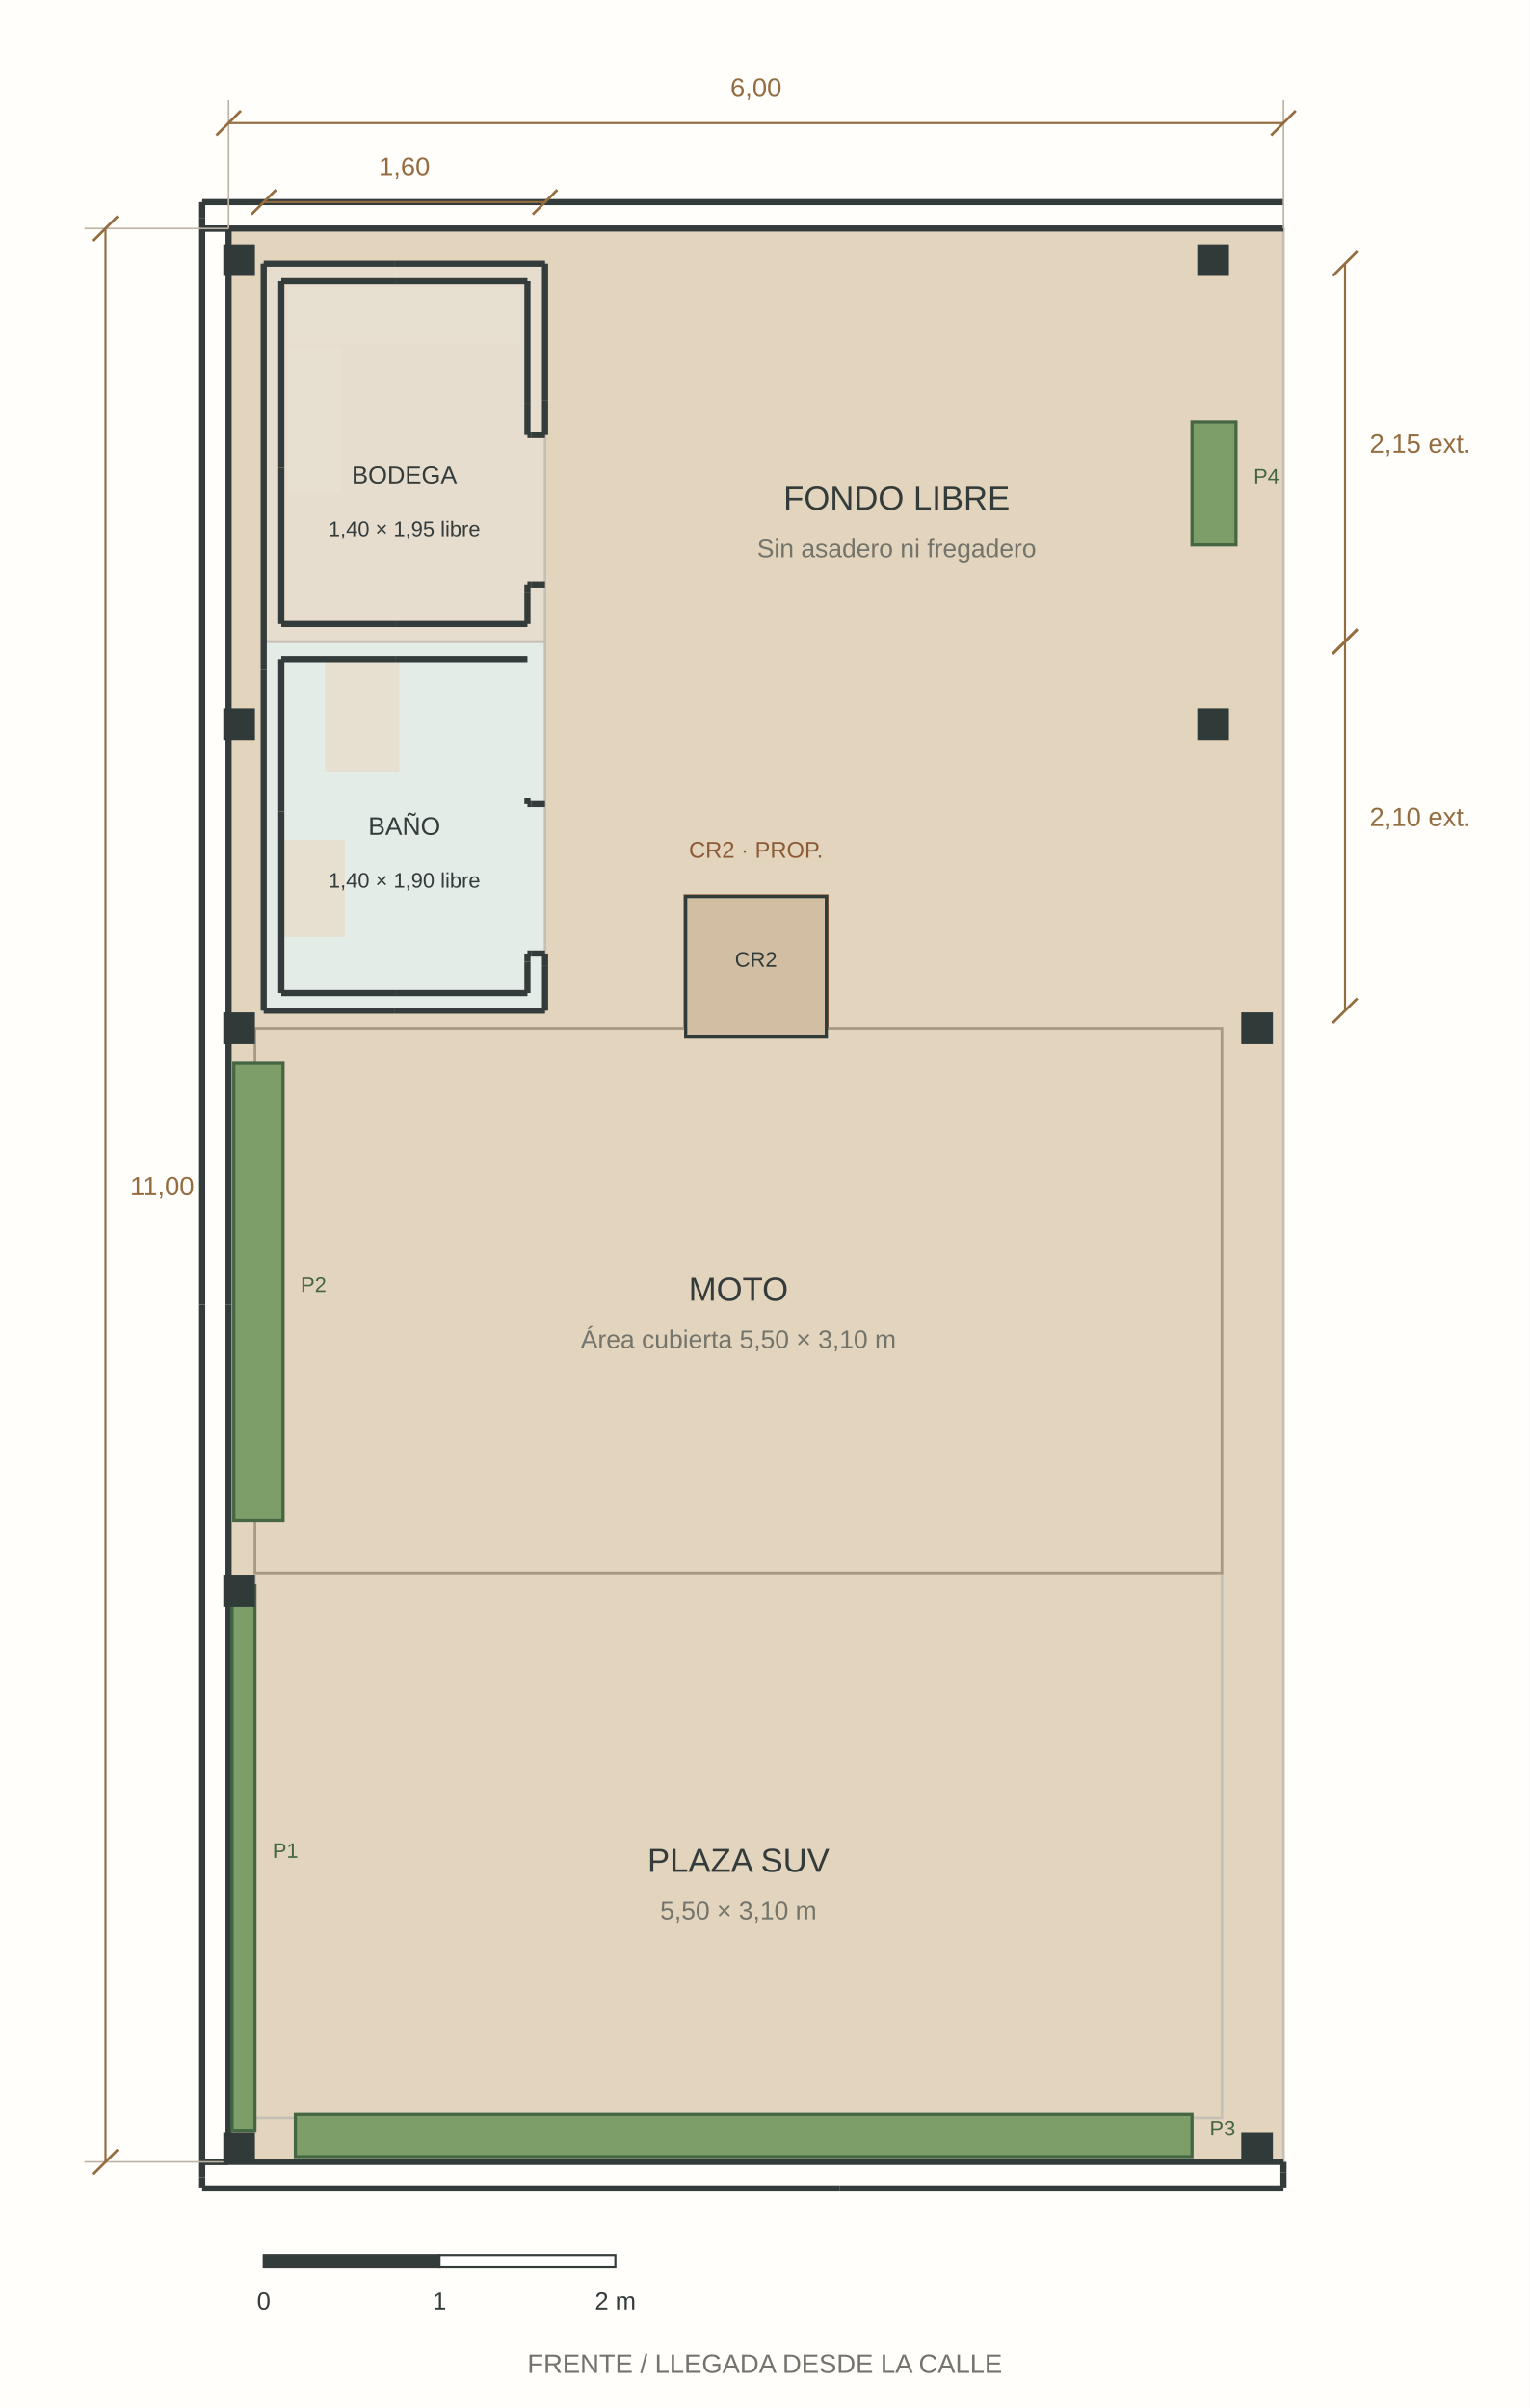
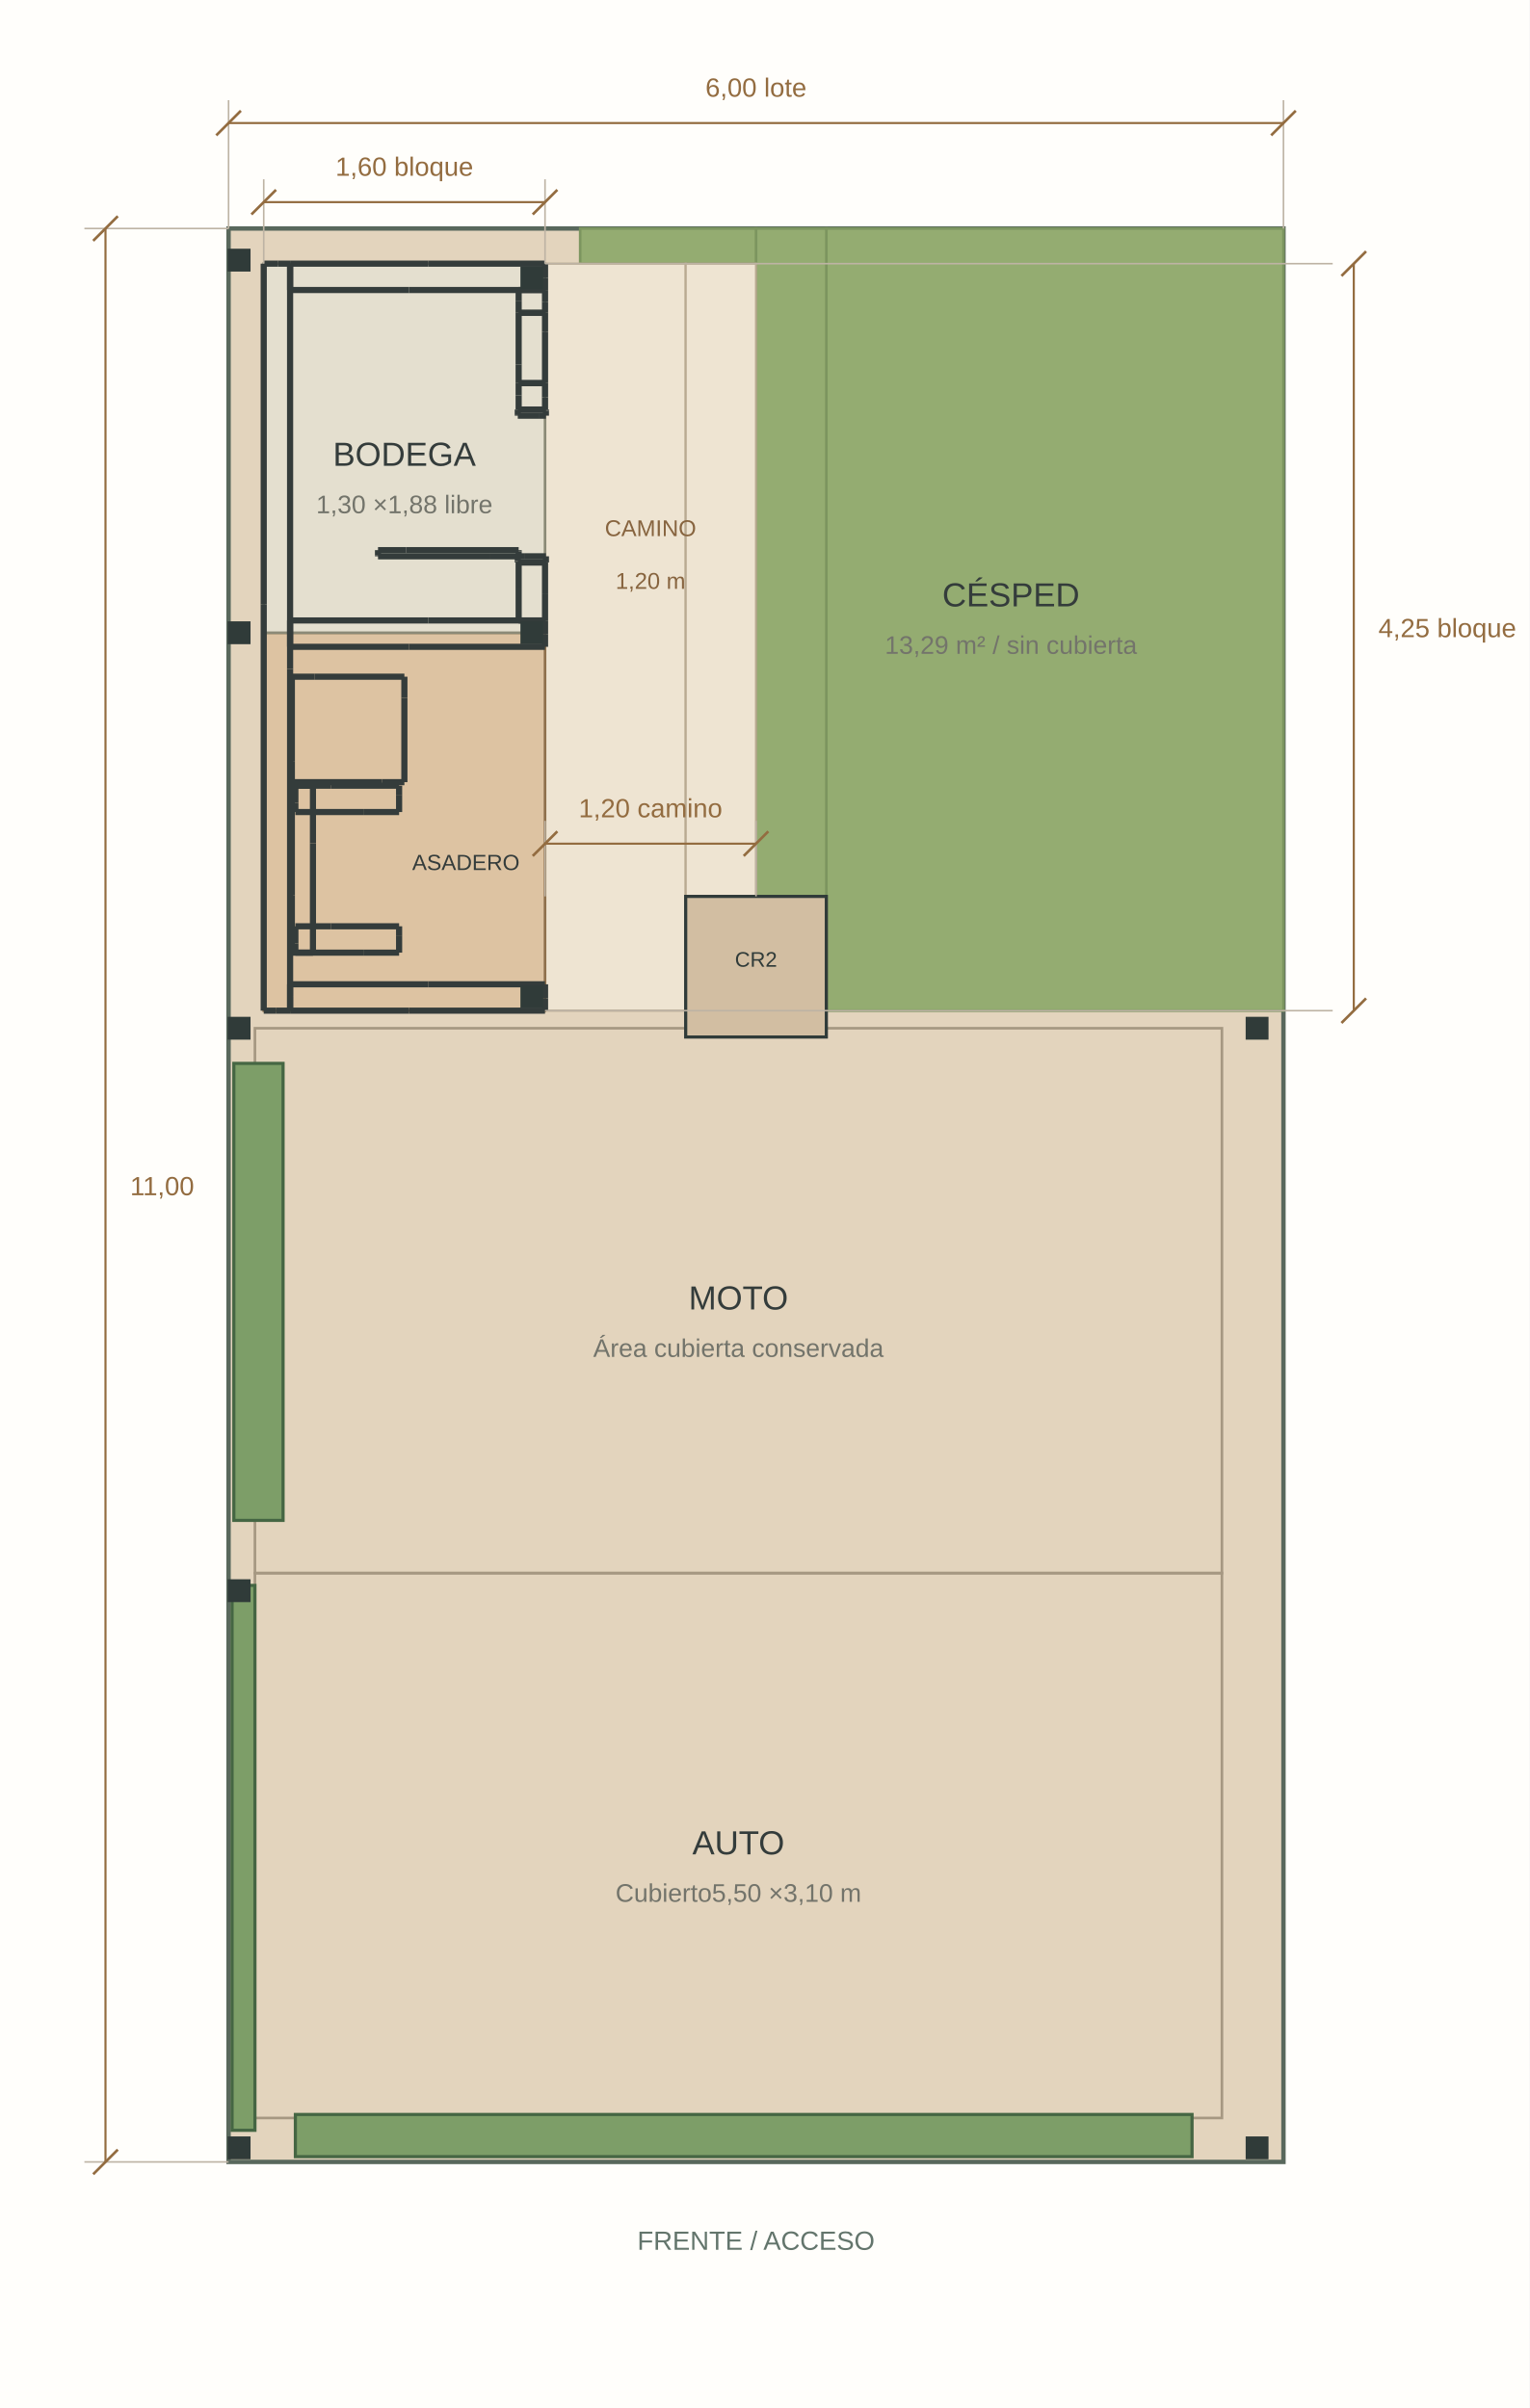
- <svg xmlns="http://www.w3.org/2000/svg" viewBox="0 0 696 1096.0" role="img" aria-label="Patio · auto, moto y fondo libre">
+ <svg xmlns="http://www.w3.org/2000/svg" viewBox="0 0 696 1096.0" role="img" aria-label="Patio · jardín, camino, asadero y bodega">
  <rect width="100%" height="100%" fill="#fffefb" />
-   <polygon points="104.0,984.0 584.0,984.0 584.0,104.0 104.0,104.0" fill="#e3d4bd" stroke="#c4c0b6" stroke-width="1.2" />
-   <polygon points="116.0,964.0 556.0,964.0 556.0,716.0 116.0,716.0" fill="#e3d4bd" stroke="#c4c0b6" stroke-width="1.2" />
-   <polygon points="120.0,460.0 248.0,460.0 248.0,292.0 120.0,292.0" fill="#e4ece7" stroke="#c4c0b6" stroke-width="1.2" />
-   <polygon points="120.0,292.0 248.0,292.0 248.0,120.0 120.0,120.0" fill="#e6ddcf" stroke="#c4c0b6" stroke-width="1.2" />
-   <polygon points="153.6,305.6 176.0,305.6 153.6,324.8" fill="#e7dfd0" stroke="none" stroke-width="0.64" data-plan-furniture="true" />
-   <polygon points="153.6,324.8 176.0,305.6 176.0,324.8" fill="#e7dfd0" stroke="none" stroke-width="0.64" data-plan-furniture="true" />
-   <polygon points="176.0,305.6 153.6,305.6 153.6,324.8" fill="#e7dfd0" stroke="none" stroke-width="0.64" data-plan-furniture="true" />
-   <polygon points="176.0,305.6 153.6,324.8 176.0,324.8" fill="#e7dfd0" stroke="none" stroke-width="0.64" data-plan-furniture="true" />
-   <polygon points="176.0,345.6 153.6,345.6 148.0,351.2" fill="#e7dfd0" stroke="none" stroke-width="0.64" data-plan-furniture="true" />
-   <polygon points="181.6,351.2 176.0,345.6 148.0,351.2" fill="#e7dfd0" stroke="none" stroke-width="0.64" data-plan-furniture="true" />
-   <polygon points="153.6,317.6 148.0,351.2 153.6,345.6" fill="#e7dfd0" stroke="none" stroke-width="0.64" data-plan-furniture="true" />
-   <polygon points="148.0,300.8 148.0,351.2 153.6,317.6" fill="#e7dfd0" stroke="none" stroke-width="0.64" data-plan-furniture="true" />
-   <polygon points="176.0,317.6 176.0,345.6 181.6,351.2" fill="#e7dfd0" stroke="none" stroke-width="0.64" data-plan-furniture="true" />
-   <polygon points="176.0,317.6 148.0,300.8 153.6,317.6" fill="#e7dfd0" stroke="none" stroke-width="0.64" data-plan-furniture="true" />
-   <polygon points="181.6,300.8 176.0,317.6 181.6,351.2" fill="#e7dfd0" stroke="none" stroke-width="0.64" data-plan-furniture="true" />
-   <polygon points="181.6,300.8 148.0,300.8 176.0,317.6" fill="#e7dfd0" stroke="none" stroke-width="0.64" data-plan-furniture="true" />
-   <polygon points="148.0,300.8 181.6,300.8 148.0,351.2" fill="#e7dfd0" stroke="none" stroke-width="0.64" data-plan-furniture="true" />
-   <polygon points="148.0,351.2 181.6,300.8 181.6,351.2" fill="#e7dfd0" stroke="none" stroke-width="0.64" data-plan-furniture="true" />
-   <polygon points="153.6,317.6 153.6,345.6 176.0,345.6" fill="#e7dfd0" stroke="none" stroke-width="0.64" data-plan-furniture="true" />
-   <polygon points="176.0,317.6 153.6,317.6 176.0,345.6" fill="#e7dfd0" stroke="none" stroke-width="0.64" data-plan-furniture="true" />
-   <polygon points="149.6,302.4 180.0,312.0 149.6,312.0" fill="#e7dfd0" stroke="none" stroke-width="0.64" data-plan-furniture="true" />
-   <polygon points="149.6,302.4 180.0,302.4 180.0,312.0" fill="#e7dfd0" stroke="none" stroke-width="0.64" data-plan-furniture="true" />
-   <polygon points="180.0,312.0 149.6,302.4 149.6,312.0" fill="#e7dfd0" stroke="none" stroke-width="0.64" data-plan-furniture="true" />
-   <polygon points="180.0,302.4 149.6,302.4 180.0,312.0" fill="#e7dfd0" stroke="none" stroke-width="0.64" data-plan-furniture="true" />
-   <polygon points="152.8,422.4 132.0,422.4 128.0,426.4" fill="#e7dfd0" stroke="none" stroke-width="0.64" data-plan-furniture="true" />
-   <polygon points="156.8,426.4 152.8,422.4 128.0,426.4" fill="#e7dfd0" stroke="none" stroke-width="0.64" data-plan-furniture="true" />
-   <polygon points="132.0,386.4 128.0,426.4 132.0,422.4" fill="#e7dfd0" stroke="none" stroke-width="0.64" data-plan-furniture="true" />
-   <polygon points="128.0,382.4 128.0,426.4 132.0,386.4" fill="#e7dfd0" stroke="none" stroke-width="0.64" data-plan-furniture="true" />
-   <polygon points="152.8,386.4 152.8,422.4 156.8,426.4" fill="#e7dfd0" stroke="none" stroke-width="0.64" data-plan-furniture="true" />
-   <polygon points="152.8,386.4 128.0,382.4 132.0,386.4" fill="#e7dfd0" stroke="none" stroke-width="0.64" data-plan-furniture="true" />
-   <polygon points="156.8,382.4 152.8,386.4 156.8,426.4" fill="#e7dfd0" stroke="none" stroke-width="0.64" data-plan-furniture="true" />
-   <polygon points="156.8,382.4 128.0,382.4 152.8,386.4" fill="#e7dfd0" stroke="none" stroke-width="0.64" data-plan-furniture="true" />
-   <polygon points="128.0,426.4 128.0,382.4 156.8,426.4" fill="#e7dfd0" stroke="none" stroke-width="0.64" data-plan-furniture="true" />
-   <polygon points="128.0,382.4 156.8,382.4 156.8,426.4" fill="#e7dfd0" stroke="none" stroke-width="0.64" data-plan-furniture="true" />
-   <polygon points="152.8,386.4 132.0,386.4 132.0,422.4" fill="#e7dfd0" stroke="none" stroke-width="0.64" data-plan-furniture="true" />
-   <polygon points="152.8,386.4 132.0,422.4 152.8,422.4" fill="#e7dfd0" stroke="none" stroke-width="0.64" data-plan-furniture="true" />
-   <polygon points="131.2,130.4 236.8,130.4 131.2,156.0" fill="#e7dfd0" stroke="none" stroke-width="0.64" data-plan-furniture="true" />
-   <polygon points="131.2,156.0 236.8,130.4 236.8,156.0" fill="#e7dfd0" stroke="none" stroke-width="0.64" data-plan-furniture="true" />
-   <polygon points="236.8,130.4 131.2,130.4 131.2,156.0" fill="#e7dfd0" stroke="none" stroke-width="0.64" data-plan-furniture="true" />
-   <polygon points="236.8,130.4 131.2,156.0 236.8,156.0" fill="#e7dfd0" stroke="none" stroke-width="0.64" data-plan-furniture="true" />
-   <polygon points="131.2,130.4 236.8,130.4 131.2,156.0" fill="#e7dfd0" stroke="none" stroke-width="0.64" data-plan-furniture="true" />
-   <polygon points="131.2,156.0 236.8,130.4 236.8,156.0" fill="#e7dfd0" stroke="none" stroke-width="0.64" data-plan-furniture="true" />
-   <polygon points="236.8,130.4 131.2,130.4 131.2,156.0" fill="#e7dfd0" stroke="none" stroke-width="0.64" data-plan-furniture="true" />
-   <polygon points="236.8,130.4 131.2,156.0 236.8,156.0" fill="#e7dfd0" stroke="none" stroke-width="0.64" data-plan-furniture="true" />
-   <polygon points="131.2,130.4 236.8,130.4 131.2,156.0" fill="#e7dfd0" stroke="none" stroke-width="0.64" data-plan-furniture="true" />
-   <polygon points="131.2,156.0 236.8,130.4 236.8,156.0" fill="#e7dfd0" stroke="none" stroke-width="0.64" data-plan-furniture="true" />
-   <polygon points="236.8,130.4 131.2,130.4 131.2,156.0" fill="#e7dfd0" stroke="none" stroke-width="0.64" data-plan-furniture="true" />
-   <polygon points="236.8,130.4 131.2,156.0 236.8,156.0" fill="#e7dfd0" stroke="none" stroke-width="0.64" data-plan-furniture="true" />
-   <polygon points="131.2,130.4 236.8,130.4 131.2,156.0" fill="#e7dfd0" stroke="none" stroke-width="0.64" data-plan-furniture="true" />
-   <polygon points="131.2,156.0 236.8,130.4 236.8,156.0" fill="#e7dfd0" stroke="none" stroke-width="0.64" data-plan-furniture="true" />
-   <polygon points="236.8,130.4 131.2,130.4 131.2,156.0" fill="#e7dfd0" stroke="none" stroke-width="0.64" data-plan-furniture="true" />
-   <polygon points="236.8,130.4 131.2,156.0 236.8,156.0" fill="#e7dfd0" stroke="none" stroke-width="0.64" data-plan-furniture="true" />
-   <polygon points="131.2,157.6 155.2,157.6 131.2,224.0" fill="#e7dfd0" stroke="none" stroke-width="0.64" data-plan-furniture="true" />
-   <polygon points="131.2,224.0 155.2,157.6 155.2,224.0" fill="#e7dfd0" stroke="none" stroke-width="0.64" data-plan-furniture="true" />
-   <polygon points="155.2,157.6 131.2,157.6 131.2,224.0" fill="#e7dfd0" stroke="none" stroke-width="0.64" data-plan-furniture="true" />
-   <polygon points="155.2,157.6 131.2,224.0 155.2,224.0" fill="#e7dfd0" stroke="none" stroke-width="0.64" data-plan-furniture="true" />
-   <polygon points="131.2,157.6 155.2,157.6 131.2,224.0" fill="#e7dfd0" stroke="none" stroke-width="0.64" data-plan-furniture="true" />
-   <polygon points="131.2,224.0 155.2,157.6 155.2,224.0" fill="#e7dfd0" stroke="none" stroke-width="0.64" data-plan-furniture="true" />
-   <polygon points="155.2,157.6 131.2,157.6 131.2,224.0" fill="#e7dfd0" stroke="none" stroke-width="0.64" data-plan-furniture="true" />
-   <polygon points="155.2,157.6 131.2,224.0 155.2,224.0" fill="#e7dfd0" stroke="none" stroke-width="0.64" data-plan-furniture="true" />
-   <polygon points="131.2,157.6 155.2,157.6 131.2,224.0" fill="#e7dfd0" stroke="none" stroke-width="0.64" data-plan-furniture="true" />
-   <polygon points="131.2,224.0 155.2,157.6 155.2,224.0" fill="#e7dfd0" stroke="none" stroke-width="0.64" data-plan-furniture="true" />
-   <polygon points="155.2,157.6 131.2,157.6 131.2,224.0" fill="#e7dfd0" stroke="none" stroke-width="0.64" data-plan-furniture="true" />
-   <polygon points="155.2,157.6 131.2,224.0 155.2,224.0" fill="#e7dfd0" stroke="none" stroke-width="0.64" data-plan-furniture="true" />
-   <polygon points="131.2,157.6 155.2,157.6 131.2,224.0" fill="#e7dfd0" stroke="none" stroke-width="0.64" data-plan-furniture="true" />
-   <polygon points="131.2,224.0 155.2,157.6 155.2,224.0" fill="#e7dfd0" stroke="none" stroke-width="0.64" data-plan-furniture="true" />
-   <polygon points="155.2,157.6 131.2,157.6 131.2,224.0" fill="#e7dfd0" stroke="none" stroke-width="0.64" data-plan-furniture="true" />
-   <polygon points="155.2,157.6 131.2,224.0 155.2,224.0" fill="#e7dfd0" stroke="none" stroke-width="0.64" data-plan-furniture="true" />
-   <polyline points="248.0,198.0 248.0,182.02" fill="none" stroke="#343c3b" stroke-width="2.8" />
-   <polyline points="248.0,182.02 248.0,120.0" fill="none" stroke="#343c3b" stroke-width="2.8" />
-   <polyline points="248.0,439.327 248.0,434.0" fill="none" stroke="#343c3b" stroke-width="2.8" />
-   <polyline points="248.0,460.0 248.0,439.327" fill="none" stroke="#343c3b" stroke-width="2.8" />
-   <polyline points="179.697,460.0 120.0,460.0" fill="none" stroke="#343c3b" stroke-width="2.8" />
-   <polyline points="248.0,460.0 179.697,460.0" fill="none" stroke="#343c3b" stroke-width="2.8" />
-   <polyline points="248.0,120.0 179.697,120.0" fill="none" stroke="#343c3b" stroke-width="2.8" />
-   <polyline points="179.697,120.0 120.0,120.0" fill="none" stroke="#343c3b" stroke-width="2.8" />
-   <polyline points="120.0,460.0 120.0,304.979" fill="none" stroke="#343c3b" stroke-width="2.8" />
-   <polyline points="120.0,304.979 120.0,120.0" fill="none" stroke="#343c3b" stroke-width="2.8" />
-   <polyline points="240.0,284.0 180.16,284.0" fill="none" stroke="#343c3b" stroke-width="2.8" />
-   <polyline points="180.16,284.0 128.0,284.0" fill="none" stroke="#343c3b" stroke-width="2.8" />
-   <polyline points="240.0,183.659 240.0,128.0" fill="none" stroke="#343c3b" stroke-width="2.8" />
-   <polyline points="240.0,198.0 240.0,183.659" fill="none" stroke="#343c3b" stroke-width="2.8" />
-   <polyline points="240.0,269.688 240.0,266.0" fill="none" stroke="#343c3b" stroke-width="2.8" />
-   <polyline points="240.0,284.0 240.0,269.688" fill="none" stroke="#343c3b" stroke-width="2.8" />
-   <polyline points="180.16,128.0 128.0,128.0" fill="none" stroke="#343c3b" stroke-width="2.8" />
-   <polyline points="240.0,128.0 180.16,128.0" fill="none" stroke="#343c3b" stroke-width="2.8" />
-   <polyline points="128.0,212.773 128.0,128.0" fill="none" stroke="#343c3b" stroke-width="2.8" />
-   <polyline points="128.0,284.0 128.0,212.773" fill="none" stroke="#343c3b" stroke-width="2.8" />
-   <polyline points="240.0,452.0 180.16,452.0" fill="none" stroke="#343c3b" stroke-width="2.8" />
-   <polyline points="180.16,452.0 128.0,452.0" fill="none" stroke="#343c3b" stroke-width="2.8" />
-   <polyline points="240.0,437.688 240.0,434.0" fill="none" stroke="#343c3b" stroke-width="2.8" />
-   <polyline points="240.0,452.0 240.0,437.688" fill="none" stroke="#343c3b" stroke-width="2.8" />
-   <polyline points="240.0,366.0 240.0,363.076" fill="none" stroke="#343c3b" stroke-width="2.8" />
-   <polyline points="128.0,452.0 128.0,369.401" fill="none" stroke="#343c3b" stroke-width="2.8" />
-   <polyline points="128.0,369.401 128.0,300.0" fill="none" stroke="#343c3b" stroke-width="2.8" />
-   <polyline points="180.16,300.0 128.0,300.0" fill="none" stroke="#343c3b" stroke-width="2.8" />
-   <polyline points="240.0,300.0 180.16,300.0" fill="none" stroke="#343c3b" stroke-width="2.8" />
-   <polyline points="241.639,198.0 240.0,198.0" fill="none" stroke="#343c3b" stroke-width="2.8" />
-   <polyline points="248.0,198.0 241.639,198.0" fill="none" stroke="#343c3b" stroke-width="2.8" />
-   <polyline points="241.639,266.0 240.0,266.0" fill="none" stroke="#343c3b" stroke-width="2.8" />
-   <polyline points="248.0,266.0 241.639,266.0" fill="none" stroke="#343c3b" stroke-width="2.8" />
-   <polyline points="241.639,434.0 240.0,434.0" fill="none" stroke="#343c3b" stroke-width="2.8" />
-   <polyline points="248.0,434.0 241.639,434.0" fill="none" stroke="#343c3b" stroke-width="2.8" />
-   <polyline points="241.639,366.0 240.0,366.0" fill="none" stroke="#343c3b" stroke-width="2.8" />
-   <polyline points="248.0,366.0 241.639,366.0" fill="none" stroke="#343c3b" stroke-width="2.8" />
-   <polyline points="92.0,984.0 92.0,593.867" fill="none" stroke="#343c3b" stroke-width="2.8" />
-   <polyline points="92.0,593.867 92.0,104.0" fill="none" stroke="#343c3b" stroke-width="2.8" />
-   <polyline points="104.0,984.0 104.0,593.867" fill="none" stroke="#343c3b" stroke-width="2.8" />
-   <polyline points="104.0,593.867 104.0,104.0" fill="none" stroke="#343c3b" stroke-width="2.8" />
-   <polyline points="104.0,984.0 98.68,984.0" fill="none" stroke="#343c3b" stroke-width="2.8" />
-   <polyline points="98.68,984.0 92.0,984.0" fill="none" stroke="#343c3b" stroke-width="2.8" />
-   <polyline points="104.0,104.0 98.68,104.0" fill="none" stroke="#343c3b" stroke-width="2.8" />
-   <polyline points="98.68,104.0 92.0,104.0" fill="none" stroke="#343c3b" stroke-width="2.8" />
-   <polyline points="92.0,104.0 92.0,99.157" fill="none" stroke="#343c3b" stroke-width="2.8" />
-   <polyline points="92.0,99.157 92.0,92.0" fill="none" stroke="#343c3b" stroke-width="2.8" />
-   <polyline points="584.0,104.0 92.0,104.0" fill="none" stroke="#343c3b" stroke-width="2.8" />
-   <polyline points="584.0,92.0 92.0,92.0" fill="none" stroke="#343c3b" stroke-width="2.8" />
-   <polyline points="584.0,996.0 381.929,996.0" fill="none" stroke="#343c3b" stroke-width="2.8" />
-   <polyline points="381.929,996.0 92.0,996.0" fill="none" stroke="#343c3b" stroke-width="2.8" />
-   <polyline points="584.0,984.0 584.0,988.929" fill="none" stroke="#343c3b" stroke-width="2.8" />
-   <polyline points="584.0,988.929 584.0,996.0" fill="none" stroke="#343c3b" stroke-width="2.8" />
-   <polyline points="92.0,984.0 294.071,984.0" fill="none" stroke="#343c3b" stroke-width="2.8" />
-   <polyline points="294.071,984.0 584.0,984.0" fill="none" stroke="#343c3b" stroke-width="2.8" />
-   <polyline points="92.0,996.0 92.0,991.071" fill="none" stroke="#343c3b" stroke-width="2.8" />
-   <polyline points="92.0,991.071 92.0,984.0" fill="none" stroke="#343c3b" stroke-width="2.8" />
-   <text x="336.0" y="852.0" font-family="Arial,sans-serif" font-size="15.2" fill="#343c3b" text-anchor="middle">PLAZA SUV</text>
-   <text x="336.0" y="873.6" font-family="Arial,sans-serif" font-size="11.6" fill="#73746b" text-anchor="middle">5,50 × 3,10 m</text>
-   <text x="184.0" y="380.0" font-family="Arial,sans-serif" font-size="11.6" fill="#343c3b" text-anchor="middle">BAÑO</text>
-   <text x="184.0" y="404.0" font-family="Arial,sans-serif" font-size="9.6" fill="#343c3b" text-anchor="middle">1,40 × 1,90 libre</text>
-   <text x="184.0" y="220.0" font-family="Arial,sans-serif" font-size="11.2" fill="#343c3b" text-anchor="middle">BODEGA</text>
-   <text x="184.0" y="244.0" font-family="Arial,sans-serif" font-size="9.6" fill="#343c3b" text-anchor="middle">1,40 × 1,95 libre</text>
+   <polygon points="104.0,984.0 584.0,984.0 584.0,104.0 104.0,104.0" fill="#e3d4bd" stroke="#59685c" stroke-width="2.0" />
+   <polygon points="376.0,460.0 584.0,460.0 584.0,104.0 376.0,104.0" fill="#94ac71" stroke="#7c955f" stroke-width="1.2" />
+   <polygon points="344.0,408.0 376.0,408.0 376.0,104.0 344.0,104.0" fill="#94ac71" stroke="#7c955f" stroke-width="1.2" />
+   <polygon points="264.0,120.0 344.0,120.0 344.0,104.0 264.0,104.0" fill="#94ac71" stroke="#7c955f" stroke-width="1.2" />
+   <polygon points="248.0,460.0 312.0,460.0 312.0,120.0 248.0,120.0" fill="#eee4d2" stroke="#b9aa91" stroke-width="0.96" />
+   <polygon points="312.0,408.0 344.0,408.0 344.0,120.0 312.0,120.0" fill="#eee4d2" stroke="#b9aa91" stroke-width="0.96" />
+   <polygon points="120.0,460.0 248.0,460.0 248.0,288.0 120.0,288.0" fill="#ddc3a2" stroke="#8f714d" stroke-width="1.2" />
+   <polygon points="120.0,288.0 248.0,288.0 248.0,120.0 120.0,120.0" fill="#e4dfcf" stroke="#8b8a77" stroke-width="1.2" />
+   <polyline points="132.0,460.0 125.489,460.0" fill="none" stroke="#343c3b" stroke-width="2.8" />
+   <polyline points="125.489,460.0 120.0,460.0" fill="none" stroke="#343c3b" stroke-width="2.8" />
+   <polyline points="132.0,120.0 132.0,304.491" fill="none" stroke="#343c3b" stroke-width="2.8" />
+   <polyline points="132.0,304.491 132.0,460.0" fill="none" stroke="#343c3b" stroke-width="2.8" />
+   <polyline points="120.0,120.0 126.523,120.0" fill="none" stroke="#343c3b" stroke-width="2.8" />
+   <polyline points="126.523,120.0 132.0,120.0" fill="none" stroke="#343c3b" stroke-width="2.8" />
+   <polyline points="120.0,460.0 120.0,275.187" fill="none" stroke="#343c3b" stroke-width="2.8" />
+   <polyline points="120.0,275.187 120.0,120.0" fill="none" stroke="#343c3b" stroke-width="2.8" />
+   <polyline points="248.0,460.0 186.144,460.0" fill="none" stroke="#343c3b" stroke-width="2.8" />
+   <polyline points="186.144,460.0 132.0,460.0" fill="none" stroke="#343c3b" stroke-width="2.8" />
+   <polyline points="248.0,448.0 248.0,454.399" fill="none" stroke="#343c3b" stroke-width="2.8" />
+   <polyline points="248.0,454.399 248.0,460.0" fill="none" stroke="#343c3b" stroke-width="2.8" />
+   <polyline points="132.0,448.0 194.944,448.0" fill="none" stroke="#343c3b" stroke-width="2.8" />
+   <polyline points="194.944,448.0 248.0,448.0" fill="none" stroke="#343c3b" stroke-width="2.8" />
+   <polyline points="132.0,460.0 132.0,453.489" fill="none" stroke="#343c3b" stroke-width="2.8" />
+   <polyline points="132.0,453.489 132.0,448.0" fill="none" stroke="#343c3b" stroke-width="2.8" />
+   <polyline points="248.0,294.4 186.144,294.4" fill="none" stroke="#343c3b" stroke-width="2.8" />
+   <polyline points="186.144,294.4 132.0,294.4" fill="none" stroke="#343c3b" stroke-width="2.8" />
+   <polyline points="248.0,282.4 248.0,288.799" fill="none" stroke="#343c3b" stroke-width="2.8" />
+   <polyline points="248.0,288.799 248.0,294.4" fill="none" stroke="#343c3b" stroke-width="2.8" />
+   <polyline points="132.0,282.4 194.944,282.4" fill="none" stroke="#343c3b" stroke-width="2.8" />
+   <polyline points="194.944,282.4 248.0,282.4" fill="none" stroke="#343c3b" stroke-width="2.8" />
+   <polyline points="132.0,294.4 132.0,287.889" fill="none" stroke="#343c3b" stroke-width="2.8" />
+   <polyline points="132.0,287.889 132.0,282.4" fill="none" stroke="#343c3b" stroke-width="2.8" />
+   <polyline points="248.0,132.0 186.144,132.0" fill="none" stroke="#343c3b" stroke-width="2.8" />
+   <polyline points="186.144,132.0 132.0,132.0" fill="none" stroke="#343c3b" stroke-width="2.8" />
+   <polyline points="248.0,120.0 248.0,126.399" fill="none" stroke="#343c3b" stroke-width="2.8" />
+   <polyline points="248.0,126.399 248.0,132.0" fill="none" stroke="#343c3b" stroke-width="2.8" />
+   <polyline points="132.0,120.0 194.944,120.0" fill="none" stroke="#343c3b" stroke-width="2.8" />
+   <polyline points="194.944,120.0 248.0,120.0" fill="none" stroke="#343c3b" stroke-width="2.8" />
+   <polyline points="132.0,132.0 132.0,125.489" fill="none" stroke="#343c3b" stroke-width="2.8" />
+   <polyline points="132.0,125.489 132.0,120.0" fill="none" stroke="#343c3b" stroke-width="2.8" />
+   <polyline points="248.0,282.4 241.601,282.4" fill="none" stroke="#343c3b" stroke-width="2.8" />
+   <polyline points="241.601,282.4 236.0,282.4" fill="none" stroke="#343c3b" stroke-width="2.8" />
+   <polyline points="248.0,256.0 248.0,270.078" fill="none" stroke="#343c3b" stroke-width="2.8" />
+   <polyline points="248.0,270.078 248.0,282.4" fill="none" stroke="#343c3b" stroke-width="2.8" />
+   <polyline points="236.0,256.0 242.411,256.0" fill="none" stroke="#343c3b" stroke-width="2.8" />
+   <polyline points="242.411,256.0 248.0,256.0" fill="none" stroke="#343c3b" stroke-width="2.8" />
+   <polyline points="236.0,282.4 236.0,268.296" fill="none" stroke="#343c3b" stroke-width="2.8" />
+   <polyline points="236.0,268.296 236.0,256.0" fill="none" stroke="#343c3b" stroke-width="2.8" />
+   <polyline points="248.0,186.4 241.601,186.4" fill="none" stroke="#343c3b" stroke-width="2.8" />
+   <polyline points="241.601,186.4 236.0,186.4" fill="none" stroke="#343c3b" stroke-width="2.8" />
+   <polyline points="248.0,174.4 248.0,180.799" fill="none" stroke="#343c3b" stroke-width="2.8" />
+   <polyline points="248.0,180.799 248.0,186.4" fill="none" stroke="#343c3b" stroke-width="2.8" />
+   <polyline points="236.0,174.4 242.411,174.4" fill="none" stroke="#343c3b" stroke-width="2.8" />
+   <polyline points="242.411,174.4 248.0,174.4" fill="none" stroke="#343c3b" stroke-width="2.8" />
+   <polyline points="236.0,186.4 236.0,179.989" fill="none" stroke="#343c3b" stroke-width="2.8" />
+   <polyline points="236.0,179.989 236.0,174.4" fill="none" stroke="#343c3b" stroke-width="2.8" />
+   <polyline points="248.0,142.4 241.601,142.4" fill="none" stroke="#343c3b" stroke-width="2.8" />
+   <polyline points="241.601,142.4 236.0,142.4" fill="none" stroke="#343c3b" stroke-width="2.8" />
+   <polyline points="248.0,132.0 248.0,137.546" fill="none" stroke="#343c3b" stroke-width="2.8" />
+   <polyline points="248.0,137.546 248.0,142.4" fill="none" stroke="#343c3b" stroke-width="2.8" />
+   <polyline points="236.0,132.0 242.411,132.0" fill="none" stroke="#343c3b" stroke-width="2.8" />
+   <polyline points="242.411,132.0 248.0,132.0" fill="none" stroke="#343c3b" stroke-width="2.8" />
+   <polyline points="236.0,142.4 236.0,136.844" fill="none" stroke="#343c3b" stroke-width="2.8" />
+   <polyline points="236.0,136.844 236.0,132.0" fill="none" stroke="#343c3b" stroke-width="2.8" />
+   <polyline points="248.0,174.4 244.8,174.4" fill="none" stroke="#343c3b" stroke-width="2.8" />
+   <polyline points="244.8,174.4 236.0,174.4" fill="none" stroke="#343c3b" stroke-width="2.8" />
+   <polyline points="248.0,142.4 248.0,150.933" fill="none" stroke="#343c3b" stroke-width="2.8" />
+   <polyline points="248.0,150.933 248.0,174.4" fill="none" stroke="#343c3b" stroke-width="2.8" />
+   <polyline points="236.0,142.4 239.2,142.4" fill="none" stroke="#343c3b" stroke-width="2.8" />
+   <polyline points="239.2,142.4 248.0,142.4" fill="none" stroke="#343c3b" stroke-width="2.8" />
+   <polyline points="236.0,174.4 236.0,165.867" fill="none" stroke="#343c3b" stroke-width="2.8" />
+   <polyline points="236.0,165.867 236.0,142.4" fill="none" stroke="#343c3b" stroke-width="2.8" />
+   <polyline points="236.0,253.2 223.138,253.2" fill="none" stroke="#343c3b" stroke-width="2.8" />
+   <polyline points="223.138,253.2 172.0,253.2" fill="none" stroke="#343c3b" stroke-width="2.8" />
+   <polyline points="236.0,250.4 236.0,250.963" fill="none" stroke="#343c3b" stroke-width="2.8" />
+   <polyline points="236.0,250.963 236.0,253.2" fill="none" stroke="#343c3b" stroke-width="2.8" />
+   <polyline points="172.0,250.4 184.862,250.4" fill="none" stroke="#343c3b" stroke-width="2.8" />
+   <polyline points="184.862,250.4 236.0,250.4" fill="none" stroke="#343c3b" stroke-width="2.8" />
+   <polyline points="172.0,253.2 172.0,252.637" fill="none" stroke="#343c3b" stroke-width="2.8" />
+   <polyline points="172.0,252.637 172.0,250.4" fill="none" stroke="#343c3b" stroke-width="2.8" />
+   <polyline points="248.4,256.0 245.492,256.0" fill="none" stroke="#343c3b" stroke-width="2.8" />
+   <polyline points="245.492,256.0 235.6,256.0" fill="none" stroke="#343c3b" stroke-width="2.8" />
+   <polyline points="248.4,253.2 248.4,253.836" fill="none" stroke="#343c3b" stroke-width="2.8" />
+   <polyline points="248.4,253.836 248.4,256.0" fill="none" stroke="#343c3b" stroke-width="2.8" />
+   <polyline points="235.6,253.2 238.508,253.2" fill="none" stroke="#343c3b" stroke-width="2.8" />
+   <polyline points="238.508,253.2 248.4,253.2" fill="none" stroke="#343c3b" stroke-width="2.8" />
+   <polyline points="235.6,256.0 235.6,255.364" fill="none" stroke="#343c3b" stroke-width="2.8" />
+   <polyline points="235.6,255.364 235.6,253.2" fill="none" stroke="#343c3b" stroke-width="2.8" />
+   <polyline points="248.4,189.2 245.492,189.2" fill="none" stroke="#343c3b" stroke-width="2.8" />
+   <polyline points="245.492,189.2 235.6,189.2" fill="none" stroke="#343c3b" stroke-width="2.8" />
+   <polyline points="248.4,186.4 248.4,187.036" fill="none" stroke="#343c3b" stroke-width="2.8" />
+   <polyline points="248.4,187.036 248.4,189.2" fill="none" stroke="#343c3b" stroke-width="2.8" />
+   <polyline points="235.6,186.4 238.508,186.4" fill="none" stroke="#343c3b" stroke-width="2.8" />
+   <polyline points="238.508,186.4 248.4,186.4" fill="none" stroke="#343c3b" stroke-width="2.8" />
+   <polyline points="235.6,189.2 235.6,188.564" fill="none" stroke="#343c3b" stroke-width="2.8" />
+   <polyline points="235.6,188.564 235.6,186.4" fill="none" stroke="#343c3b" stroke-width="2.8" />
+   <polyline points="181.6,433.6 165.324,433.6" fill="none" stroke="#343c3b" stroke-width="2.8" />
+   <polyline points="165.324,433.6 134.4,433.6" fill="none" stroke="#343c3b" stroke-width="2.8" />
+   <polyline points="181.6,421.6 181.6,425.738" fill="none" stroke="#343c3b" stroke-width="2.8" />
+   <polyline points="181.6,425.738 181.6,433.6" fill="none" stroke="#343c3b" stroke-width="2.8" />
+   <polyline points="134.4,421.6 150.676,421.6" fill="none" stroke="#343c3b" stroke-width="2.8" />
+   <polyline points="150.676,421.6 181.6,421.6" fill="none" stroke="#343c3b" stroke-width="2.8" />
+   <polyline points="134.4,433.6 134.4,429.462" fill="none" stroke="#343c3b" stroke-width="2.8" />
+   <polyline points="134.4,429.462 134.4,421.6" fill="none" stroke="#343c3b" stroke-width="2.8" />
+   <polyline points="181.6,369.6 165.324,369.6" fill="none" stroke="#343c3b" stroke-width="2.8" />
+   <polyline points="165.324,369.6 134.4,369.6" fill="none" stroke="#343c3b" stroke-width="2.8" />
+   <polyline points="181.6,357.6 181.6,361.738" fill="none" stroke="#343c3b" stroke-width="2.8" />
+   <polyline points="181.6,361.738 181.6,369.6" fill="none" stroke="#343c3b" stroke-width="2.8" />
+   <polyline points="134.4,357.6 150.676,357.6" fill="none" stroke="#343c3b" stroke-width="2.8" />
+   <polyline points="150.676,357.6 181.6,357.6" fill="none" stroke="#343c3b" stroke-width="2.8" />
+   <polyline points="134.4,369.6 134.4,365.462" fill="none" stroke="#343c3b" stroke-width="2.8" />
+   <polyline points="134.4,365.462 134.4,357.6" fill="none" stroke="#343c3b" stroke-width="2.8" />
+   <polyline points="142.4,433.6 139.09,433.6" fill="none" stroke="#343c3b" stroke-width="2.8" />
+   <polyline points="139.09,433.6 132.8,433.6" fill="none" stroke="#343c3b" stroke-width="2.8" />
+   <polyline points="142.4,357.6 142.4,383.807" fill="none" stroke="#343c3b" stroke-width="2.8" />
+   <polyline points="142.4,383.807 142.4,433.6" fill="none" stroke="#343c3b" stroke-width="2.8" />
+   <polyline points="132.8,357.6 136.11,357.6" fill="none" stroke="#343c3b" stroke-width="2.8" />
+   <polyline points="136.11,357.6 142.4,357.6" fill="none" stroke="#343c3b" stroke-width="2.8" />
+   <polyline points="132.8,433.6 132.8,407.393" fill="none" stroke="#343c3b" stroke-width="2.8" />
+   <polyline points="132.8,407.393 132.8,357.6" fill="none" stroke="#343c3b" stroke-width="2.8" />
+   <polyline points="184.0,356.0 173.76,356.0" fill="none" stroke="#343c3b" stroke-width="2.8" />
+   <polyline points="173.76,356.0 132.8,356.0" fill="none" stroke="#343c3b" stroke-width="2.8" />
+   <polyline points="184.0,308.0 184.0,317.6" fill="none" stroke="#343c3b" stroke-width="2.8" />
+   <polyline points="184.0,317.6 184.0,356.0" fill="none" stroke="#343c3b" stroke-width="2.8" />
+   <polyline points="132.8,308.0 143.04,308.0" fill="none" stroke="#343c3b" stroke-width="2.8" />
+   <polyline points="143.04,308.0 184.0,308.0" fill="none" stroke="#343c3b" stroke-width="2.8" />
+   <polyline points="132.8,356.0 132.8,346.4" fill="none" stroke="#343c3b" stroke-width="2.8" />
+   <polyline points="132.8,346.4 132.8,308.0" fill="none" stroke="#343c3b" stroke-width="2.8" />
+   <polygon points="116.0,964.0 556.0,964.0 556.0,716.0 116.0,716.0" fill="none" stroke="#a69882" stroke-width="1.2" />
+   <polygon points="116.0,716.0 556.0,716.0 556.0,468.0 116.0,468.0" fill="none" stroke="#a69882" stroke-width="1.2" />
+   <polygon points="105.6,969.6 116.0,969.6 116.0,721.6 105.6,721.6" fill="#7d9e68" stroke="#456643" stroke-width="1.44" />
+   <polygon points="106.4,692.0 128.8,692.0 128.8,484.0 106.4,484.0" fill="#7d9e68" stroke="#456643" stroke-width="1.44" />
+   <polygon points="134.4,981.6 542.4,981.6 542.4,962.4 134.4,962.4" fill="#7d9e68" stroke="#456643" stroke-width="1.44" />
+   <polygon points="104.0,982.4 113.6,982.4 113.6,972.8 104.0,972.8" fill="#303b39" stroke="#303b39" stroke-width="0.8" />
+   <polygon points="104.0,728.8 113.6,728.8 113.6,719.2 104.0,719.2" fill="#303b39" stroke="#303b39" stroke-width="0.8" />
+   <polygon points="104.0,472.8 113.6,472.8 113.6,463.2 104.0,463.2" fill="#303b39" stroke="#303b39" stroke-width="0.8" />
+   <polygon points="104.0,292.8 113.6,292.8 113.6,283.2 104.0,283.2" fill="#303b39" stroke="#303b39" stroke-width="0.8" />
+   <polygon points="104.0,123.2 113.6,123.2 113.6,113.6 104.0,113.6" fill="#303b39" stroke="#303b39" stroke-width="0.8" />
+   <polygon points="567.2,982.4 576.8,982.4 576.8,972.8 567.2,972.8" fill="#303b39" stroke="#303b39" stroke-width="0.8" />
+   <polygon points="567.2,472.8 576.8,472.8 576.8,463.2 567.2,463.2" fill="#303b39" stroke="#303b39" stroke-width="0.8" />
+   <polygon points="237.2,458.4 246.8,458.4 246.8,448.8 237.2,448.8" fill="#303b39" stroke="#303b39" stroke-width="0.8" />
+   <polygon points="237.2,292.8 246.8,292.8 246.8,283.2 237.2,283.2" fill="#303b39" stroke="#303b39" stroke-width="0.8" />
+   <polygon points="237.2,131.2 246.8,131.2 246.8,121.6 237.2,121.6" fill="#303b39" stroke="#303b39" stroke-width="0.8" />
+   <polygon points="312.0,472.0 376.0,472.0 376.0,408.0 312.0,408.0" fill="#d2bea2" stroke="#303b39" stroke-width="1.44" />
+   <text x="344.0" y="440.0" font-family="Arial,sans-serif" font-size="9.6" fill="#303b39" text-anchor="middle">CR2</text>
+   <text x="336.0" y="844.0" font-family="Arial,sans-serif" font-size="15.2" fill="#343c3b" text-anchor="middle">AUTO</text>
+   <text x="336.0" y="865.6" font-family="Arial,sans-serif" font-size="11.6" fill="#73746b" text-anchor="middle">Cubierto5,50 ×3,10 m</text>
+   <text x="336.0" y="596.0" font-family="Arial,sans-serif" font-size="15.2" fill="#343c3b" text-anchor="middle">MOTO</text>
+   <text x="336.0" y="617.6" font-family="Arial,sans-serif" font-size="11.6" fill="#73746b" text-anchor="middle">Área cubierta conservada</text>
+   <text x="212.0" y="396.0" font-family="Arial,sans-serif" font-size="10.0" fill="#343c3b" text-anchor="middle">ASADERO</text>
+   <text x="184.0" y="212.0" font-family="Arial,sans-serif" font-size="15.2" fill="#343c3b" text-anchor="middle">BODEGA</text>
+   <text x="184.0" y="233.6" font-family="Arial,sans-serif" font-size="11.6" fill="#73746b" text-anchor="middle">1,30 ×1,88 libre</text>
+   <text x="460.0" y="276.0" font-family="Arial,sans-serif" font-size="15.2" fill="#343c3b" text-anchor="middle">CÉSPED</text>
+   <text x="460.0" y="297.6" font-family="Arial,sans-serif" font-size="11.6" fill="#73746b" text-anchor="middle">13,29 m² / sin cubierta</text>
+   <text x="296.0" y="244.0" font-family="Arial,sans-serif" font-size="10.4" fill="#87643f" text-anchor="middle">CAMINO</text>
+   <text x="296.0" y="268.0" font-family="Arial,sans-serif" font-size="10.4" fill="#87643f" text-anchor="middle">1,20 m</text>
  <polyline points="104.0,104.0 104.0,45.6" fill="none" stroke="#bdb3a4" stroke-width="0.72" data-plan-dimensions="true" />
  <polyline points="584.0,104.0 584.0,45.6" fill="none" stroke="#bdb3a4" stroke-width="0.72" data-plan-dimensions="true" />
  <polyline points="104.0,56.0 584.0,56.0" fill="none" stroke="#936c40" stroke-width="0.96" data-plan-dimensions="true" />
  <polyline points="98.4,61.6 109.6,50.4" fill="none" stroke="#936c40" stroke-width="1.2" data-plan-dimensions="true" />
  <polyline points="578.4,61.6 589.6,50.4" fill="none" stroke="#936c40" stroke-width="1.2" data-plan-dimensions="true" />
-   <text x="344.0" y="44.0" font-family="Arial,sans-serif" font-size="12.0" fill="#936c40" text-anchor="middle" data-plan-dimensions="true">6,00</text>
-   <polyline points="120.0,92.0 248.0,92.0" fill="none" stroke="#936c40" stroke-width="0.96" data-plan-dimensions="true" />
-   <polyline points="114.4,97.6 125.6,86.4" fill="none" stroke="#936c40" stroke-width="1.2" data-plan-dimensions="true" />
-   <polyline points="242.4,97.6 253.6,86.4" fill="none" stroke="#936c40" stroke-width="1.2" data-plan-dimensions="true" />
-   <text x="184.0" y="80.0" font-family="Arial,sans-serif" font-size="12.0" fill="#936c40" text-anchor="middle" data-plan-dimensions="true">1,60</text>
+   <text x="344.0" y="44.0" font-family="Arial,sans-serif" font-size="12.0" fill="#936c40" text-anchor="middle" data-plan-dimensions="true">6,00 lote</text>
  <polyline points="104.0,984.0 38.4,984.0" fill="none" stroke="#bdb3a4" stroke-width="0.72" data-plan-dimensions="true" />
  <polyline points="104.0,104.0 38.4,104.0" fill="none" stroke="#bdb3a4" stroke-width="0.72" data-plan-dimensions="true" />
  <polyline points="48.0,984.0 48.0,104.0" fill="none" stroke="#936c40" stroke-width="0.96" data-plan-dimensions="true" />
  <polyline points="42.4,989.6 53.6,978.4" fill="none" stroke="#936c40" stroke-width="1.2" data-plan-dimensions="true" />
  <polyline points="42.4,109.6 53.6,98.4" fill="none" stroke="#936c40" stroke-width="1.2" data-plan-dimensions="true" />
  <text x="59.2" y="544.0" font-family="Arial,sans-serif" font-size="12.0" fill="#936c40" text-anchor="start" data-plan-dimensions="true">11,00</text>
-   <polyline points="612.0,460.0 612.0,292.0" fill="none" stroke="#936c40" stroke-width="0.96" data-plan-dimensions="true" />
-   <polyline points="606.4,465.6 617.6,454.4" fill="none" stroke="#936c40" stroke-width="1.2" data-plan-dimensions="true" />
-   <polyline points="606.4,297.6 617.6,286.4" fill="none" stroke="#936c40" stroke-width="1.2" data-plan-dimensions="true" />
-   <text x="623.2" y="376.0" font-family="Arial,sans-serif" font-size="12.0" fill="#936c40" text-anchor="start" data-plan-dimensions="true">2,10 ext.</text>
-   <polyline points="612.0,292.0 612.0,120.0" fill="none" stroke="#936c40" stroke-width="0.96" data-plan-dimensions="true" />
-   <polyline points="606.4,297.6 617.6,286.4" fill="none" stroke="#936c40" stroke-width="1.2" data-plan-dimensions="true" />
-   <polyline points="606.4,125.6 617.6,114.4" fill="none" stroke="#936c40" stroke-width="1.2" data-plan-dimensions="true" />
-   <text x="623.2" y="206.0" font-family="Arial,sans-serif" font-size="12.0" fill="#936c40" text-anchor="start" data-plan-dimensions="true">2,15 ext.</text>
-   <polygon points="120.0,1032.0 200.0,1032.0 200.0,1026.4 120.0,1026.4" fill="#343c3b" stroke="#343c3b" stroke-width="0.96" />
-   <polygon points="200.0,1032.0 280.0,1032.0 280.0,1026.4 200.0,1026.4" fill="#ffffff" stroke="#343c3b" stroke-width="0.96" />
-   <text x="120.0" y="1051.2" font-family="Arial,sans-serif" font-size="11.2" fill="#343c3b" text-anchor="middle">0</text>
-   <text x="200.0" y="1051.2" font-family="Arial,sans-serif" font-size="11.2" fill="#343c3b" text-anchor="middle">1</text>
-   <text x="280.0" y="1051.2" font-family="Arial,sans-serif" font-size="11.2" fill="#343c3b" text-anchor="middle">2 m</text>
-   <text x="348.0" y="1080.0" font-family="Arial,sans-serif" font-size="12.0" fill="#73746b" text-anchor="middle">FRENTE / LLEGADA DESDE LA CALLE</text>
-   <polygon points="312.0,472.0 376.0,472.0 376.0,408.0 312.0,408.0" fill="#f5ede2" stroke="#8c5b36" stroke-width="2.0" />
-   <text x="344.0" y="390.4" font-family="Arial,sans-serif" font-size="10.4" fill="#8c5b36" text-anchor="middle">CR2 · PROP.</text>
-   <polygon points="116.0,716.0 556.0,716.0 556.0,468.0 116.0,468.0" fill="#e3d4bd" stroke="#a69882" stroke-width="1.2" />
-   <text x="336.0" y="592.0" font-family="Arial,sans-serif" font-size="15.2" fill="#343c3b" text-anchor="middle">MOTO</text>
-   <text x="336.0" y="613.6" font-family="Arial,sans-serif" font-size="11.6" fill="#73746b" text-anchor="middle">Área cubierta 5,50 × 3,10 m</text>
-   <text x="408.0" y="232.0" font-family="Arial,sans-serif" font-size="15.2" fill="#343c3b" text-anchor="middle">FONDO LIBRE</text>
-   <text x="408.0" y="253.6" font-family="Arial,sans-serif" font-size="11.6" fill="#73746b" text-anchor="middle">Sin asadero ni fregadero</text>
-   <polygon points="105.6,969.6 116.0,969.6 116.0,721.6 105.6,721.6" fill="#7d9e68" stroke="#456643" stroke-width="1.44" />
-   <text x="124.0" y="845.6" font-family="Arial,sans-serif" font-size="9.6" fill="#456643" text-anchor="start">P1</text>
-   <polygon points="106.4,692.0 128.8,692.0 128.8,484.0 106.4,484.0" fill="#7d9e68" stroke="#456643" stroke-width="1.44" />
-   <text x="136.8" y="588.0" font-family="Arial,sans-serif" font-size="9.6" fill="#456643" text-anchor="start">P2</text>
-   <polygon points="134.4,981.6 542.4,981.6 542.4,962.4 134.4,962.4" fill="#7d9e68" stroke="#456643" stroke-width="1.44" />
-   <text x="550.4" y="972.0" font-family="Arial,sans-serif" font-size="9.6" fill="#456643" text-anchor="start">P3</text>
-   <polygon points="542.4,248.0 562.4,248.0 562.4,192.0 542.4,192.0" fill="#7d9e68" stroke="#456643" stroke-width="1.44" />
-   <text x="570.4" y="220.0" font-family="Arial,sans-serif" font-size="9.6" fill="#456643" text-anchor="start">P4</text>
-   <polygon points="102.0,984.4 115.6,984.4 115.6,970.8 102.0,970.8" fill="#303b39" stroke="#303b39" stroke-width="0.8" />
-   <polygon points="102.0,730.8 115.6,730.8 115.6,717.2 102.0,717.2" fill="#303b39" stroke="#303b39" stroke-width="0.8" />
-   <polygon points="102.0,474.8 115.6,474.8 115.6,461.2 102.0,461.2" fill="#303b39" stroke="#303b39" stroke-width="0.8" />
-   <polygon points="102.0,336.4 115.6,336.4 115.6,322.8 102.0,322.8" fill="#303b39" stroke="#303b39" stroke-width="0.8" />
-   <polygon points="102.0,125.2 115.6,125.2 115.6,111.6 102.0,111.6" fill="#303b39" stroke="#303b39" stroke-width="0.8" />
-   <polygon points="565.2,984.4 578.8,984.4 578.8,970.8 565.2,970.8" fill="#303b39" stroke="#303b39" stroke-width="0.8" />
-   <polygon points="565.2,474.8 578.8,474.8 578.8,461.2 565.2,461.2" fill="#303b39" stroke="#303b39" stroke-width="0.8" />
-   <polygon points="545.2,336.4 558.8,336.4 558.8,322.8 545.2,322.8" fill="#303b39" stroke="#303b39" stroke-width="0.8" />
-   <polygon points="545.2,125.2 558.8,125.2 558.8,111.6 545.2,111.6" fill="#303b39" stroke="#303b39" stroke-width="0.8" />
-   <polygon points="312.0,472.0 376.0,472.0 376.0,408.0 312.0,408.0" fill="#d2bea2" stroke="#303b39" stroke-width="1.44" />
-   <text x="344.0" y="440.0" font-family="Arial,sans-serif" font-size="9.6" fill="#303b39" text-anchor="middle">CR2</text>
+   <polyline points="120.0,120.0 120.0,81.6" fill="none" stroke="#bdb3a4" stroke-width="0.72" data-plan-dimensions="true" />
+   <polyline points="248.0,120.0 248.0,81.6" fill="none" stroke="#bdb3a4" stroke-width="0.72" data-plan-dimensions="true" />
+   <polyline points="120.0,92.0 248.0,92.0" fill="none" stroke="#936c40" stroke-width="0.96" data-plan-dimensions="true" />
+   <polyline points="114.4,97.6 125.6,86.4" fill="none" stroke="#936c40" stroke-width="1.2" data-plan-dimensions="true" />
+   <polyline points="242.4,97.6 253.6,86.4" fill="none" stroke="#936c40" stroke-width="1.2" data-plan-dimensions="true" />
+   <text x="184.0" y="80.0" font-family="Arial,sans-serif" font-size="12.0" fill="#936c40" text-anchor="middle" data-plan-dimensions="true">1,60 bloque</text>
+   <polyline points="248.0,460.0 606.4,460.0" fill="none" stroke="#bdb3a4" stroke-width="0.72" data-plan-dimensions="true" />
+   <polyline points="248.0,120.0 606.4,120.0" fill="none" stroke="#bdb3a4" stroke-width="0.72" data-plan-dimensions="true" />
+   <polyline points="616.0,460.0 616.0,120.0" fill="none" stroke="#936c40" stroke-width="0.96" data-plan-dimensions="true" />
+   <polyline points="610.4,465.6 621.6,454.4" fill="none" stroke="#936c40" stroke-width="1.2" data-plan-dimensions="true" />
+   <polyline points="610.4,125.6 621.6,114.4" fill="none" stroke="#936c40" stroke-width="1.2" data-plan-dimensions="true" />
+   <text x="627.2" y="290.0" font-family="Arial,sans-serif" font-size="12.0" fill="#936c40" text-anchor="start" data-plan-dimensions="true">4,25 bloque</text>
+   <polyline points="248.0,408.0 248.0,373.6" fill="none" stroke="#bdb3a4" stroke-width="0.72" data-plan-dimensions="true" />
+   <polyline points="344.0,408.0 344.0,373.6" fill="none" stroke="#bdb3a4" stroke-width="0.72" data-plan-dimensions="true" />
+   <polyline points="248.0,384.0 344.0,384.0" fill="none" stroke="#936c40" stroke-width="0.96" data-plan-dimensions="true" />
+   <polyline points="242.4,389.6 253.6,378.4" fill="none" stroke="#936c40" stroke-width="1.2" data-plan-dimensions="true" />
+   <polyline points="338.4,389.6 349.6,378.4" fill="none" stroke="#936c40" stroke-width="1.2" data-plan-dimensions="true" />
+   <text x="296.0" y="372.0" font-family="Arial,sans-serif" font-size="12.0" fill="#936c40" text-anchor="middle" data-plan-dimensions="true">1,20 camino</text>
+   <text x="344.0" y="1024.0" font-family="Arial,sans-serif" font-size="12.0" fill="#63756c" text-anchor="middle">FRENTE / ACCESO</text>
</svg>
